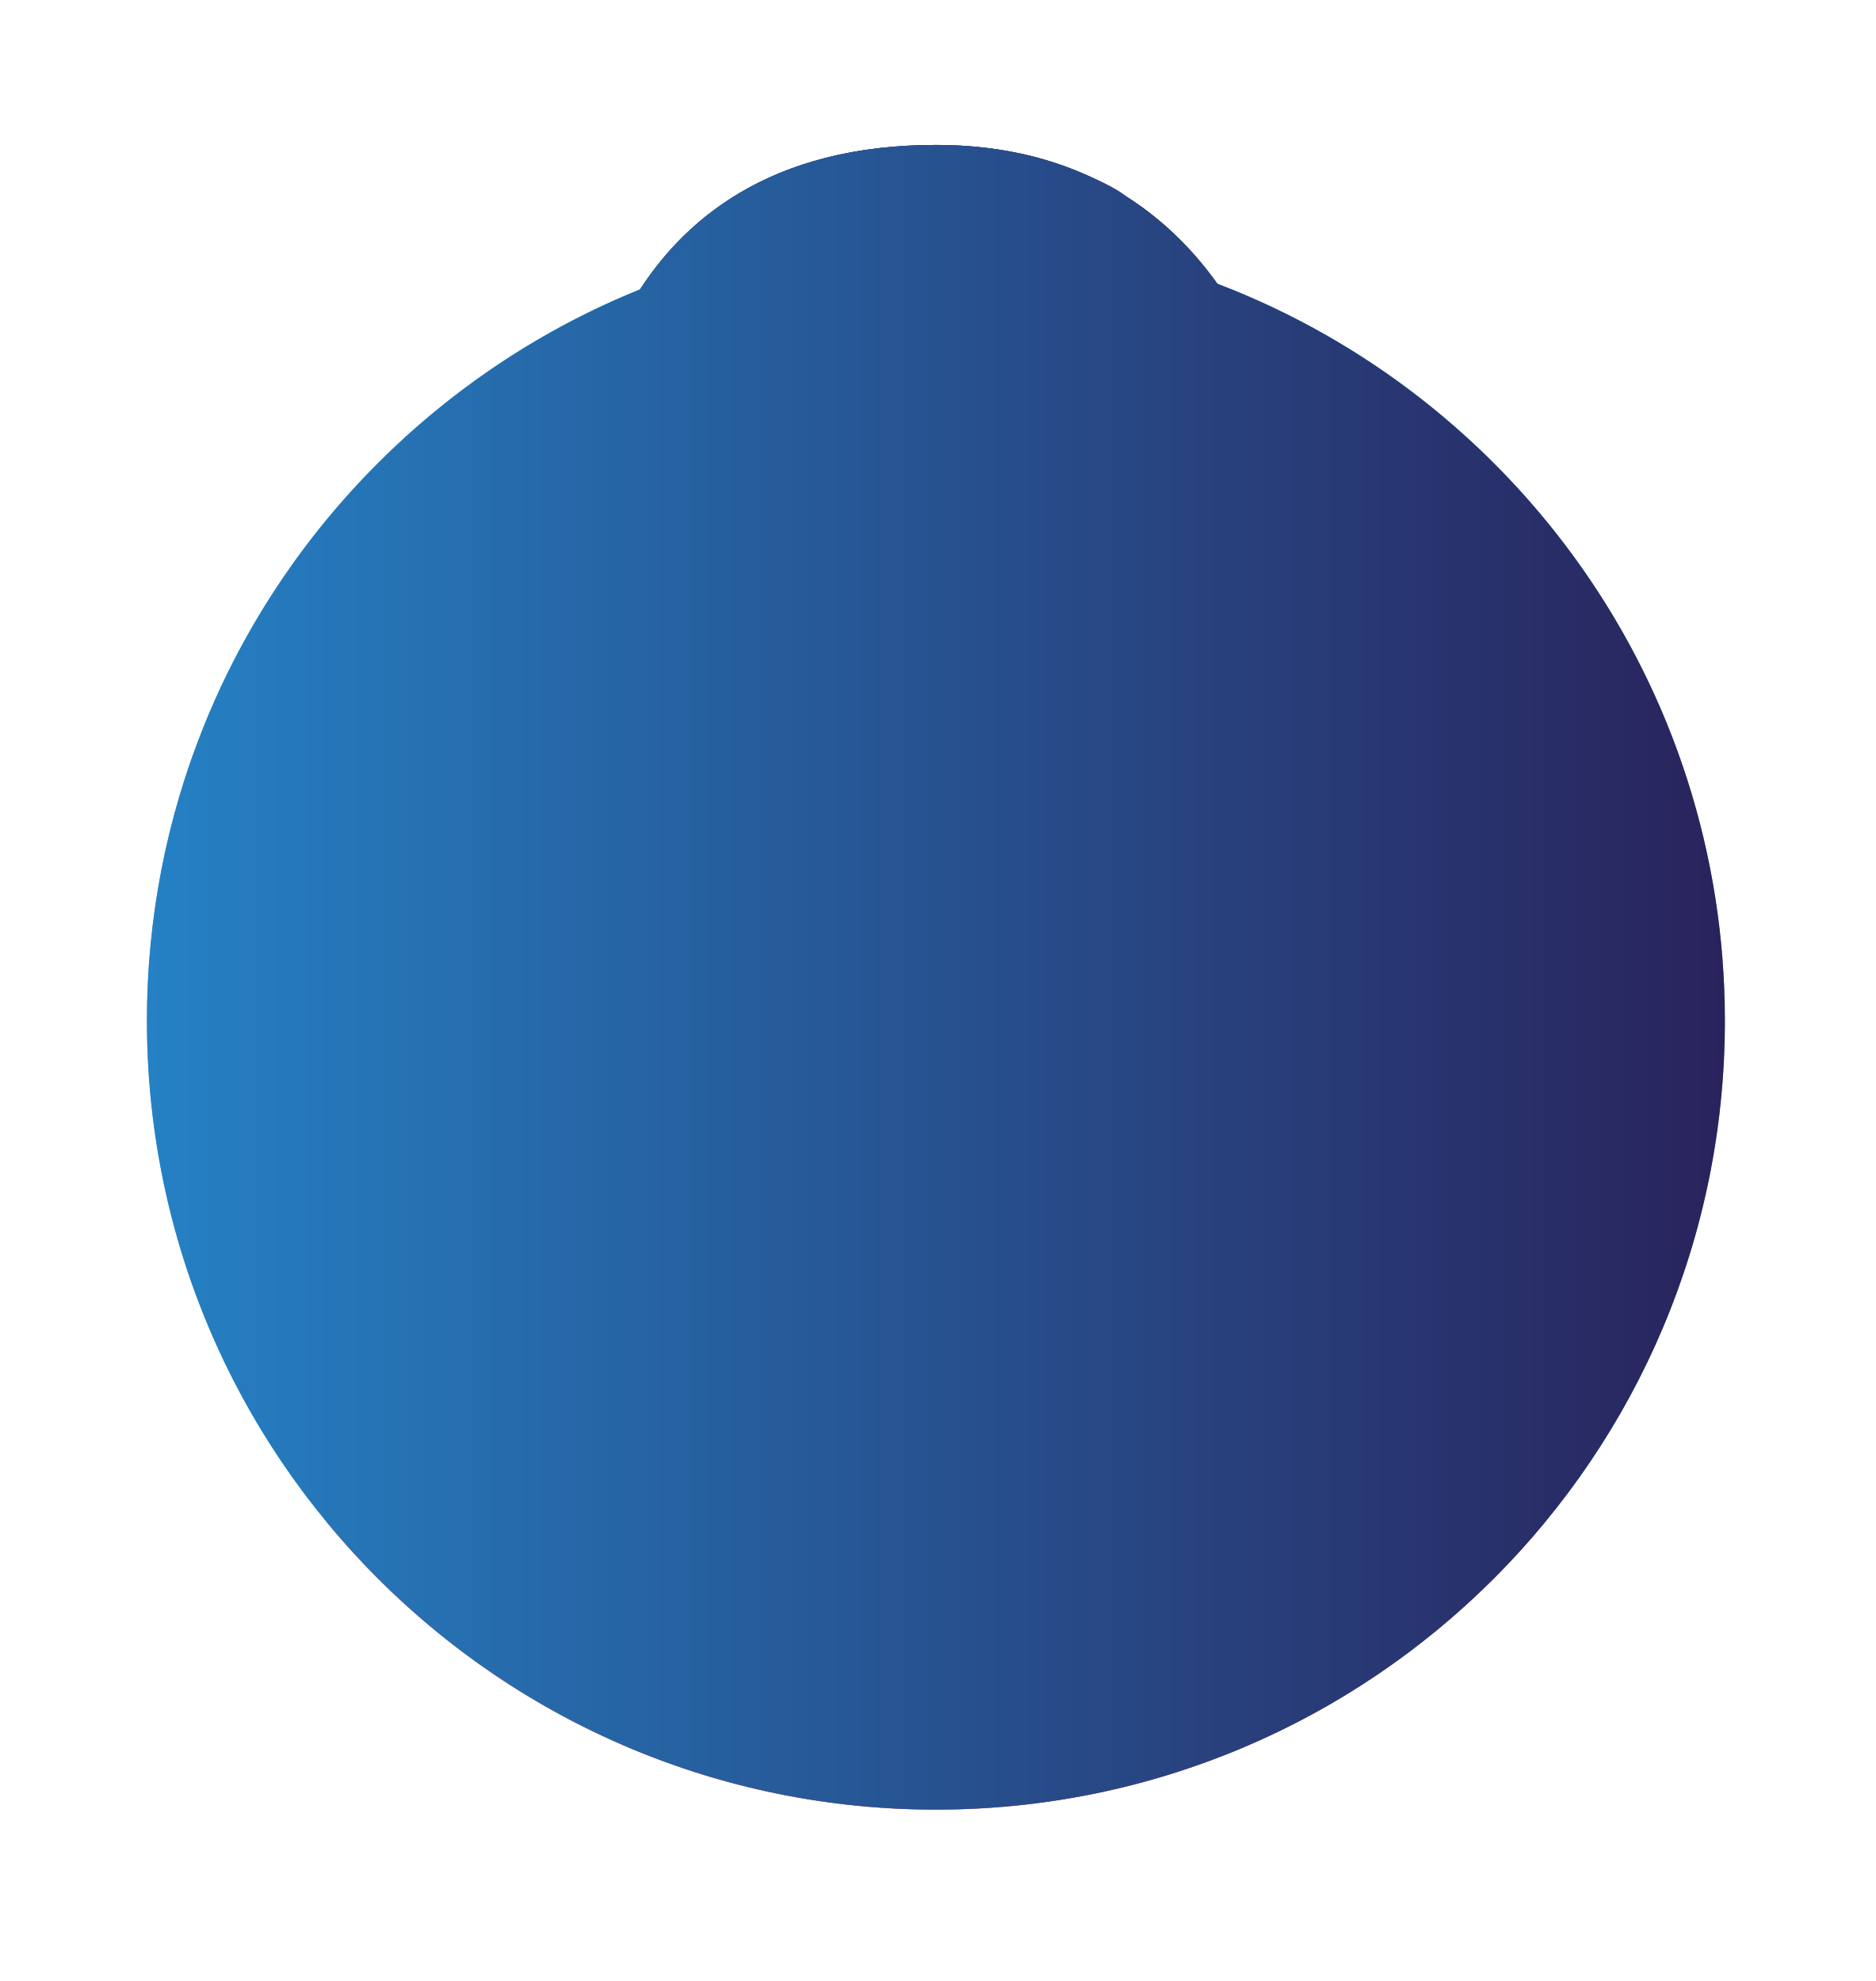
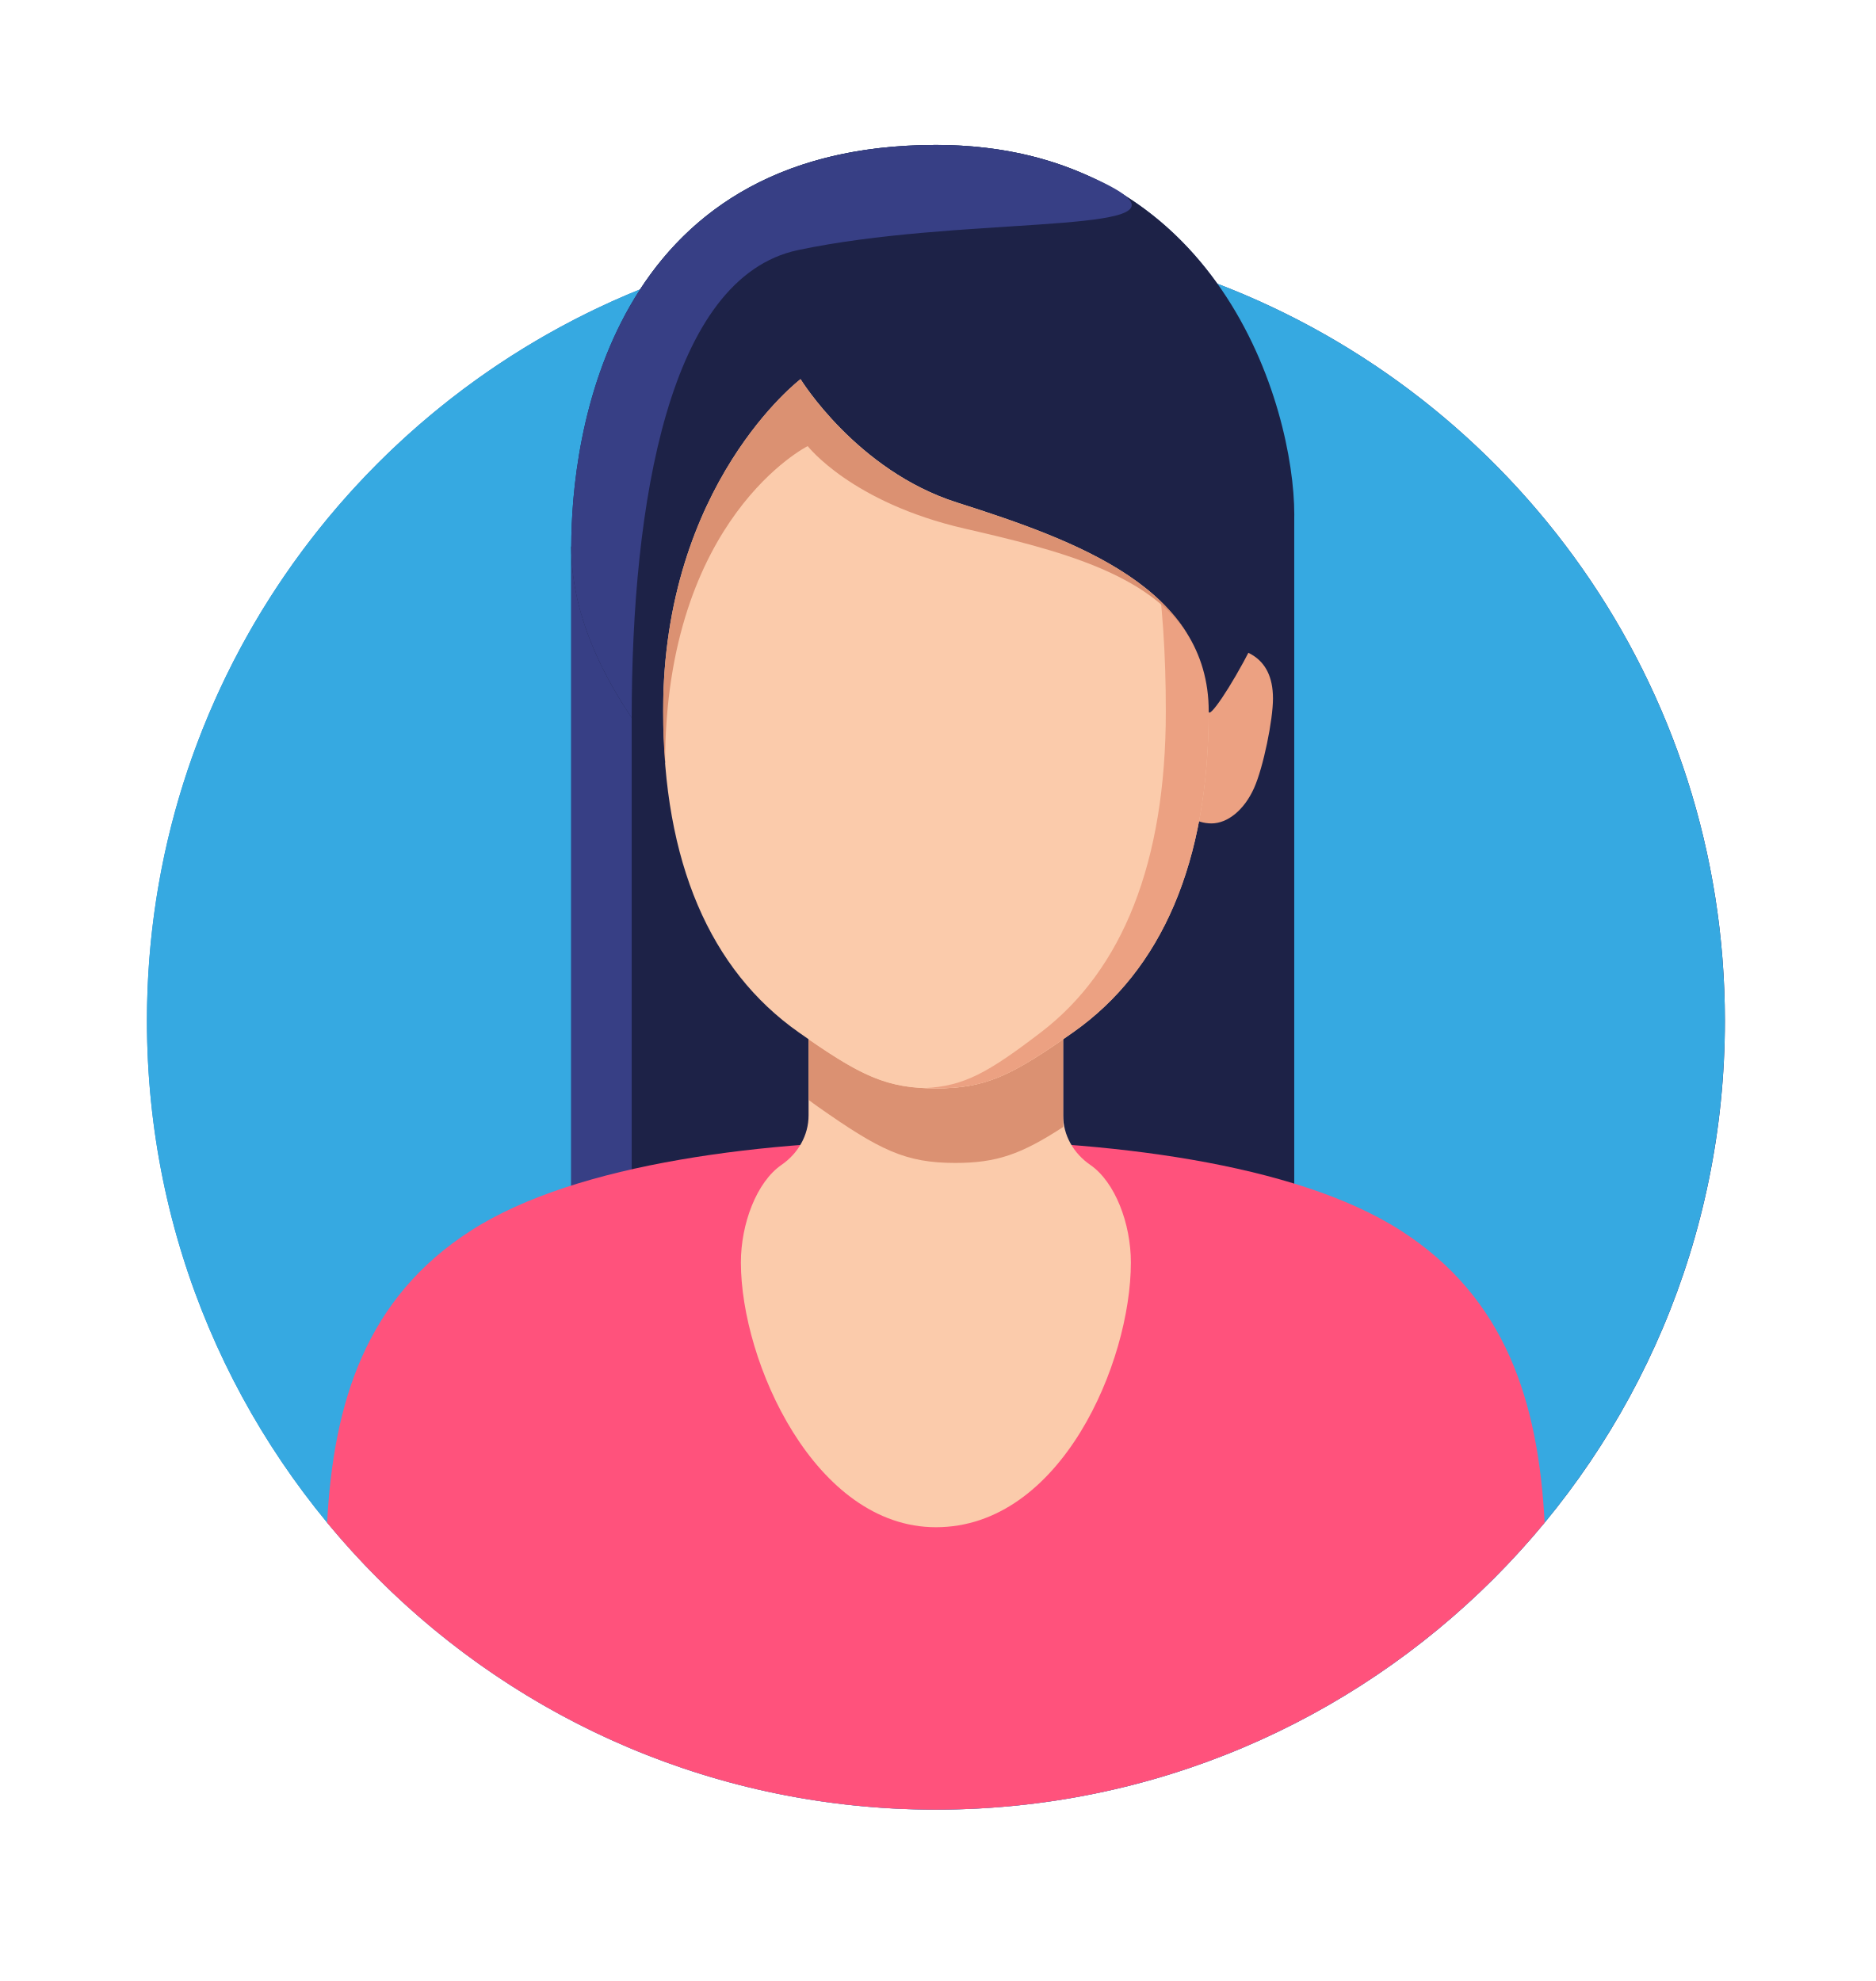
- <svg xmlns="http://www.w3.org/2000/svg" version="1.1" id="Layer_1" x="0px" y="0px" viewBox="0 0 339.73 358.9" style="enable-background:new 0 0 339.73 358.9;" xml:space="preserve">
+ <svg xmlns="http://www.w3.org/2000/svg" xmlns:xlink="http://www.w3.org/1999/xlink" version="1.1" id="Layer_1" x="0px" y="0px" viewBox="0 0 339.73 358.9" style="enable-background:new 0 0 339.73 358.9;" xml:space="preserve">
  <style type="text/css">
- 	.st0{fill:#36A9E1;}
- 	.st1{fill:#1D2247;}
- 	.st2{fill:#373F85;}
- 	.st3{fill:#FF527C;}
- 	.st4{fill:#FBCBAB;}
- 	.st5{fill:#DB9172;}
- 	.st6{fill:#ECA182;}
- 	.st7{fill:#29235C;}
- 	.st8{filter:url(#Adobe_OpacityMaskFilter);}
- 	.st9{filter:url(#Adobe_OpacityMaskFilter_1_);}
- 	.st10{mask:url(#SVGID_1_);fill:url(#SVGID_2_);}
- 	.st11{fill:url(#SVGID_3_);}
+ 	.st0{fill:url(#SVGID_1_);}
+ 	.st1{fill:#36A9E1;}
+ 	.st2{fill:#1D2247;}
+ 	.st3{fill:#373F85;}
+ 	.st4{fill:#FF527C;}
+ 	.st5{fill:#FBCBAB;}
+ 	.st6{fill:#DB9172;}
+ 	.st7{fill:#ECA182;}
+ 	.st8{fill:#29235C;}
+ 	.st9{clip-path:url(#SVGID_5_);}
+ 	.st10{clip-path:url(#SVGID_6_);fill:url(#SVGID_7_);}
</style>
-   <ellipse transform="matrix(0.7071 -0.7071 0.7071 0.7071 -81.1214 174.0369)" class="st0" cx="169.52" cy="184.94" rx="142.91" ry="142.91" />
-   <polygon class="st1" points="234.43,231.33 103.47,231.33 103.47,99.03 234.43,93.25 " />
-   <polygon class="st2" points="114.42,98.55 103.47,99.03 103.47,231.33 114.42,231.33 " />
-   <path class="st3" d="M279.79,275.85c-26.22,31.76-65.88,52.01-110.28,52.01c-44.38,0-84.05-20.24-110.26-51.99  c1.16-21.79,6.99-40.72,26.13-52.97c9.57-6.13,22.95-10.23,37.77-12.79c14.81-2.57,31.06-3.6,46.36-3.6  c30.63,0,64.99,4.13,84.15,16.39C272.8,235.14,278.63,254.05,279.79,275.85z" />
-   <path class="st4" d="M192.57,202.07v-16.94h-46.11v16.94c0,3.63-1.91,6.91-4.9,8.97c-4.5,3.1-7.36,10.64-7.36,17.69  c0,18.05,13.43,47.96,35.32,47.96c22.68,0,35.32-29.91,35.32-47.96c0-7.06-2.86-14.59-7.36-17.69  C194.48,208.98,192.57,205.7,192.57,202.07z" />
-   <path class="st5" d="M192.57,188.29v15.89c-7.62,4.96-12.07,6.51-19.52,6.51c-9.03,0-13.65-2.28-24.89-10.18  c-0.58-0.41-1.14-0.82-1.7-1.25v-10.97c9.94,6.87,14.54,8.9,23.05,8.9C178.04,197.18,182.64,195.15,192.57,188.29z" />
-   <path class="st6" d="M209.48,134.73c0-7.98,4.46-17.69,9.96-17.69s11.14,1.54,11.14,9.52c0,3.84-1.74,12.45-3.43,16.22  c-1.82,4.06-4.86,6.4-7.71,6.4C213.94,149.18,209.48,142.71,209.48,134.73z" />
-   <path class="st4" d="M169.52,54.14L169.52,54.14L169.52,54.14c-38.82,0-49.41,33.46-49.41,74.73c0,27.38,8.56,46.88,24.52,58.13  c11.23,7.91,15.86,10.18,24.89,10.18v0v0c9.03,0,13.66-2.26,24.89-10.18c15.96-11.25,24.52-30.75,24.52-58.13  C218.93,87.6,208.34,54.14,169.52,54.14z" />
-   <path class="st7" d="M218.7,125.17c-0.45-3.6-1.59-6.81-3.27-9.71C217.13,118.24,218.26,121.44,218.7,125.17z" />
-   <path class="st6" d="M169.52,54.14c-0.69,0-1.35,0.03-2.02,0.06c34.23,1.16,43.67,34.14,43.67,74.68c0,27.38-7.88,46.87-22.59,58.12  c-9.55,7.3-13.92,9.79-21.07,10.13c0.65,0.03,1.32,0.05,2.02,0.05c9.03,0,13.66-2.26,24.89-10.18  c15.96-11.25,24.52-30.75,24.52-58.12C218.93,87.6,208.34,54.14,169.52,54.14z" />
-   <path class="st1" d="M120.11,128.87c0-41.27,24.9-60.18,24.9-60.18s10.15,16.55,28.31,22.34c22.04,7.02,45.62,15.67,45.62,37.85  c0,2.87,15.5-22.17,15.5-35.63c0-19.46-13.52-66.99-64.91-66.99c-59.61,0-66.05,53.36-66.05,72.77c0,14.68,8.11,28.23,17.01,39.17  C120.24,135.2,120.11,132.1,120.11,128.87z" />
-   <path class="st2" d="M144.54,45.31c-23.4,4.95-30.12,45.8-30.12,84.74c-6.21-9.24-10.95-19.8-10.95-31.01  c0-19.43,6.45-72.78,66.06-72.78c0.85,0,1.68,0.01,2.51,0.04c0.75,0.03,1.48,0.05,2.2,0.1c0.64,0.04,1.27,0.08,1.89,0.14  c0.78,0.05,1.57,0.13,2.33,0.23c0.51,0.05,1,0.12,1.5,0.19c0.42,0.05,0.82,0.12,1.23,0.18c0.6,0.09,1.21,0.19,1.81,0.31  c0.68,0.12,1.35,0.26,2.02,0.4c0.01,0.01,0.03,0.01,0.04,0.01c0.68,0.14,1.35,0.31,2.01,0.48c0.62,0.15,1.22,0.31,1.81,0.49  c0.09,0.03,0.19,0.05,0.28,0.08c0.48,0.14,0.95,0.28,1.43,0.44c0.17,0.05,0.33,0.1,0.5,0.15c0.58,0.19,1.14,0.39,1.7,0.59  c0.48,0.17,0.95,0.35,1.4,0.53c0.31,0.12,0.62,0.23,0.91,0.36c0.42,0.17,0.85,0.35,1.26,0.53c3.78,1.61,6.21,2.91,7.5,3.97  C212.18,42.33,173.15,39.25,144.54,45.31z" />
-   <path class="st5" d="M215.2,115.07c-7.14-11.21-23.54-15.42-40.45-19.3c-20.53-4.72-28.45-14.95-28.45-14.95  s-25.77,12.92-25.83,57.38c-0.23-3.01-0.36-6.11-0.36-9.33c0-41.27,24.89-60.18,24.89-60.18s10.14,16.56,28.3,22.35  C190.07,96.37,207.71,102.64,215.2,115.07z" />
-   <defs>
-     <filter id="Adobe_OpacityMaskFilter" filterUnits="userSpaceOnUse" x="26.61" y="26.26" width="285.81" height="301.59">
-       <feFlood style="flood-color:white;flood-opacity:1" result="back" />
-       <feBlend in="SourceGraphic" in2="back" mode="normal" />
-     </filter>
-   </defs>
-   <mask maskUnits="userSpaceOnUse" x="26.61" y="26.26" width="285.81" height="301.59" id="SVGID_1_">
-     <g class="st8">
+   <linearGradient id="SVGID_1_" gradientUnits="userSpaceOnUse" x1="26.62" y1="182.945" x2="312.44" y2="182.945" gradientTransform="matrix(1 0 0 -1 0 360)">
+     <stop offset="0" style="stop-color:#2581C4" />
+     <stop offset="1" style="stop-color:#29235C" />
+   </linearGradient>
+   <path class="st0" d="M220.49,51.4c-9.87-13.83-25.91-25.14-50.97-25.14c-27.93,0-44.19,11.72-53.58,26.17  c-52.37,21.2-89.32,72.54-89.32,132.51c0,78.93,63.98,142.91,142.91,142.91s142.91-63.98,142.91-142.91  C312.43,123.97,274.24,71.93,220.49,51.4z" />
+   <ellipse class="st1" cx="169.52" cy="184.94" rx="142.91" ry="142.91" />
+   <polygon class="st2" points="234.43,231.33 103.47,231.33 103.47,99.03 234.43,93.25 " />
+   <polygon class="st3" points="114.42,98.55 103.47,99.03 103.47,231.33 114.42,231.33 " />
+   <path class="st4" d="M279.79,275.85c-26.22,31.76-65.88,52.01-110.28,52.01c-44.38,0-84.05-20.24-110.26-51.99  c1.16-21.79,6.99-40.72,26.13-52.97c9.57-6.13,22.95-10.23,37.77-12.79c14.81-2.57,31.06-3.6,46.36-3.6  c30.63,0,64.99,4.13,84.15,16.39C272.8,235.14,278.63,254.05,279.79,275.85z" />
+   <path class="st5" d="M192.57,202.07v-16.94h-46.11v16.94c0,3.63-1.91,6.91-4.9,8.97c-4.5,3.1-7.36,10.64-7.36,17.69  c0,18.05,13.43,47.96,35.32,47.96c22.68,0,35.32-29.91,35.32-47.96c0-7.06-2.86-14.59-7.36-17.69  C194.48,208.98,192.57,205.7,192.57,202.07z" />
+   <path class="st6" d="M192.57,188.29v15.89c-7.62,4.96-12.07,6.51-19.52,6.51c-9.03,0-13.65-2.28-24.89-10.18  c-0.58-0.41-1.14-0.82-1.7-1.25v-10.97c9.94,6.87,14.54,8.9,23.05,8.9C178.04,197.18,182.64,195.15,192.57,188.29z" />
+   <path class="st7" d="M209.48,134.73c0-7.98,4.46-17.69,9.96-17.69s11.14,1.54,11.14,9.52c0,3.84-1.74,12.45-3.43,16.22  c-1.82,4.06-4.86,6.4-7.71,6.4C213.94,149.18,209.48,142.71,209.48,134.73z" />
+   <path class="st5" d="M169.52,54.14L169.52,54.14L169.52,54.14c-38.82,0-49.41,33.46-49.41,74.73c0,27.38,8.56,46.88,24.52,58.13  c11.23,7.91,15.86,10.18,24.89,10.18l0,0l0,0c9.03,0,13.66-2.26,24.89-10.18c15.96-11.25,24.52-30.75,24.52-58.13  C218.93,87.6,208.34,54.14,169.52,54.14z" />
+   <path class="st8" d="M218.7,125.17c-0.45-3.6-1.59-6.81-3.27-9.71C217.13,118.24,218.26,121.44,218.7,125.17z" />
+   <path class="st7" d="M169.52,54.14c-0.69,0-1.35,0.03-2.02,0.06c34.23,1.16,43.67,34.14,43.67,74.68c0,27.38-7.88,46.87-22.59,58.12  c-9.55,7.3-13.92,9.79-21.07,10.13c0.65,0.03,1.32,0.05,2.02,0.05c9.03,0,13.66-2.26,24.89-10.18  c15.96-11.25,24.52-30.75,24.52-58.12C218.93,87.6,208.34,54.14,169.52,54.14z" />
+   <path class="st2" d="M120.11,128.87c0-41.27,24.9-60.18,24.9-60.18s10.15,16.55,28.31,22.34c22.04,7.02,45.62,15.67,45.62,37.85  c0,2.87,15.5-22.17,15.5-35.63c0-19.46-13.52-66.99-64.91-66.99c-59.61,0-66.05,53.36-66.05,72.77c0,14.68,8.11,28.23,17.01,39.17  C120.24,135.2,120.11,132.1,120.11,128.87z" />
+   <path class="st3" d="M144.54,45.31c-23.4,4.95-30.12,45.8-30.12,84.74c-6.21-9.24-10.95-19.8-10.95-31.01  c0-19.43,6.45-72.78,66.06-72.78c0.85,0,1.68,0.01,2.51,0.04c0.75,0.03,1.48,0.05,2.2,0.1c0.64,0.04,1.27,0.08,1.89,0.14  c0.78,0.05,1.57,0.13,2.33,0.23c0.51,0.05,1,0.12,1.5,0.19c0.42,0.05,0.82,0.12,1.23,0.18c0.6,0.09,1.21,0.19,1.81,0.31  c0.68,0.12,1.35,0.26,2.02,0.4c0.01,0.01,0.03,0.01,0.04,0.01c0.68,0.14,1.35,0.31,2.01,0.48c0.62,0.15,1.22,0.31,1.81,0.49  c0.09,0.03,0.19,0.05,0.28,0.08c0.48,0.14,0.95,0.28,1.43,0.44c0.17,0.05,0.33,0.1,0.5,0.15c0.58,0.19,1.14,0.39,1.7,0.59  c0.48,0.17,0.95,0.35,1.4,0.53c0.31,0.12,0.62,0.23,0.91,0.36c0.42,0.17,0.85,0.35,1.26,0.53c3.78,1.61,6.21,2.91,7.5,3.97  C212.18,42.33,173.15,39.25,144.54,45.31z" />
+   <path class="st6" d="M215.2,115.07c-7.14-11.21-23.54-15.42-40.45-19.3c-20.53-4.72-28.45-14.95-28.45-14.95  s-25.77,12.92-25.83,57.38c-0.23-3.01-0.36-6.11-0.36-9.33c0-41.27,24.89-60.18,24.89-60.18s10.14,16.56,28.3,22.35  C190.07,96.37,207.71,102.64,215.2,115.07z" />
+   <g>
+     <g>
      <defs>
-         <filter id="Adobe_OpacityMaskFilter_1_" filterUnits="userSpaceOnUse" x="26.61" y="26.26" width="285.81" height="301.59">
-           <feFlood style="flood-color:white;flood-opacity:1" result="back" />
-           <feBlend in="SourceGraphic" in2="back" mode="normal" />
-         </filter>
+         <polygon id="SVGID_3_" points="1,1 2,1 1,2    " />
      </defs>
-       <mask maskUnits="userSpaceOnUse" x="26.61" y="26.26" width="285.81" height="301.59" id="SVGID_1_">
-         <g class="st9">
- 			</g>
-       </mask>
-       <linearGradient id="SVGID_2_" gradientUnits="userSpaceOnUse" x1="26.613" y1="177.054" x2="312.428" y2="177.054">
+       <defs>
+         <polygon id="SVGID_4_" points="-1,-1 -2,-1 -1,-2    " />
+       </defs>
+       <clipPath id="SVGID_5_">
+         <use xlink:href="#SVGID_3_" style="overflow:visible;" />
+       </clipPath>
+       <clipPath id="SVGID_6_" class="st9">
+         <use xlink:href="#SVGID_4_" style="overflow:visible;" />
+       </clipPath>
+       <linearGradient id="SVGID_7_" gradientUnits="userSpaceOnUse" x1="26.62" y1="182.945" x2="312.44" y2="182.945" gradientTransform="matrix(1 0 0 -1 0 360)">
        <stop offset="0" style="stop-color:#BFBFBF" />
        <stop offset="1" style="stop-color:#000000" />
      </linearGradient>
      <path class="st10" d="M220.49,51.4c-9.87-13.83-25.91-25.14-50.97-25.14c-27.93,0-44.19,11.72-53.58,26.17    c-52.37,21.2-89.32,72.54-89.32,132.51c0,78.93,63.98,142.91,142.91,142.91s142.91-63.98,142.91-142.91    C312.43,123.97,274.24,71.93,220.49,51.4z" />
    </g>
-   </mask>
-   <linearGradient id="SVGID_3_" gradientUnits="userSpaceOnUse" x1="26.613" y1="177.054" x2="312.428" y2="177.054">
-     <stop offset="0" style="stop-color:#2581C4" />
-     <stop offset="1" style="stop-color:#29235C" />
-   </linearGradient>
-   <path class="st11" d="M220.49,51.4c-9.87-13.83-25.91-25.14-50.97-25.14c-27.93,0-44.19,11.72-53.58,26.17  c-52.37,21.2-89.32,72.54-89.32,132.51c0,78.93,63.98,142.91,142.91,142.91s142.91-63.98,142.91-142.91  C312.43,123.97,274.24,71.93,220.49,51.4z" />
+   </g>
</svg>
